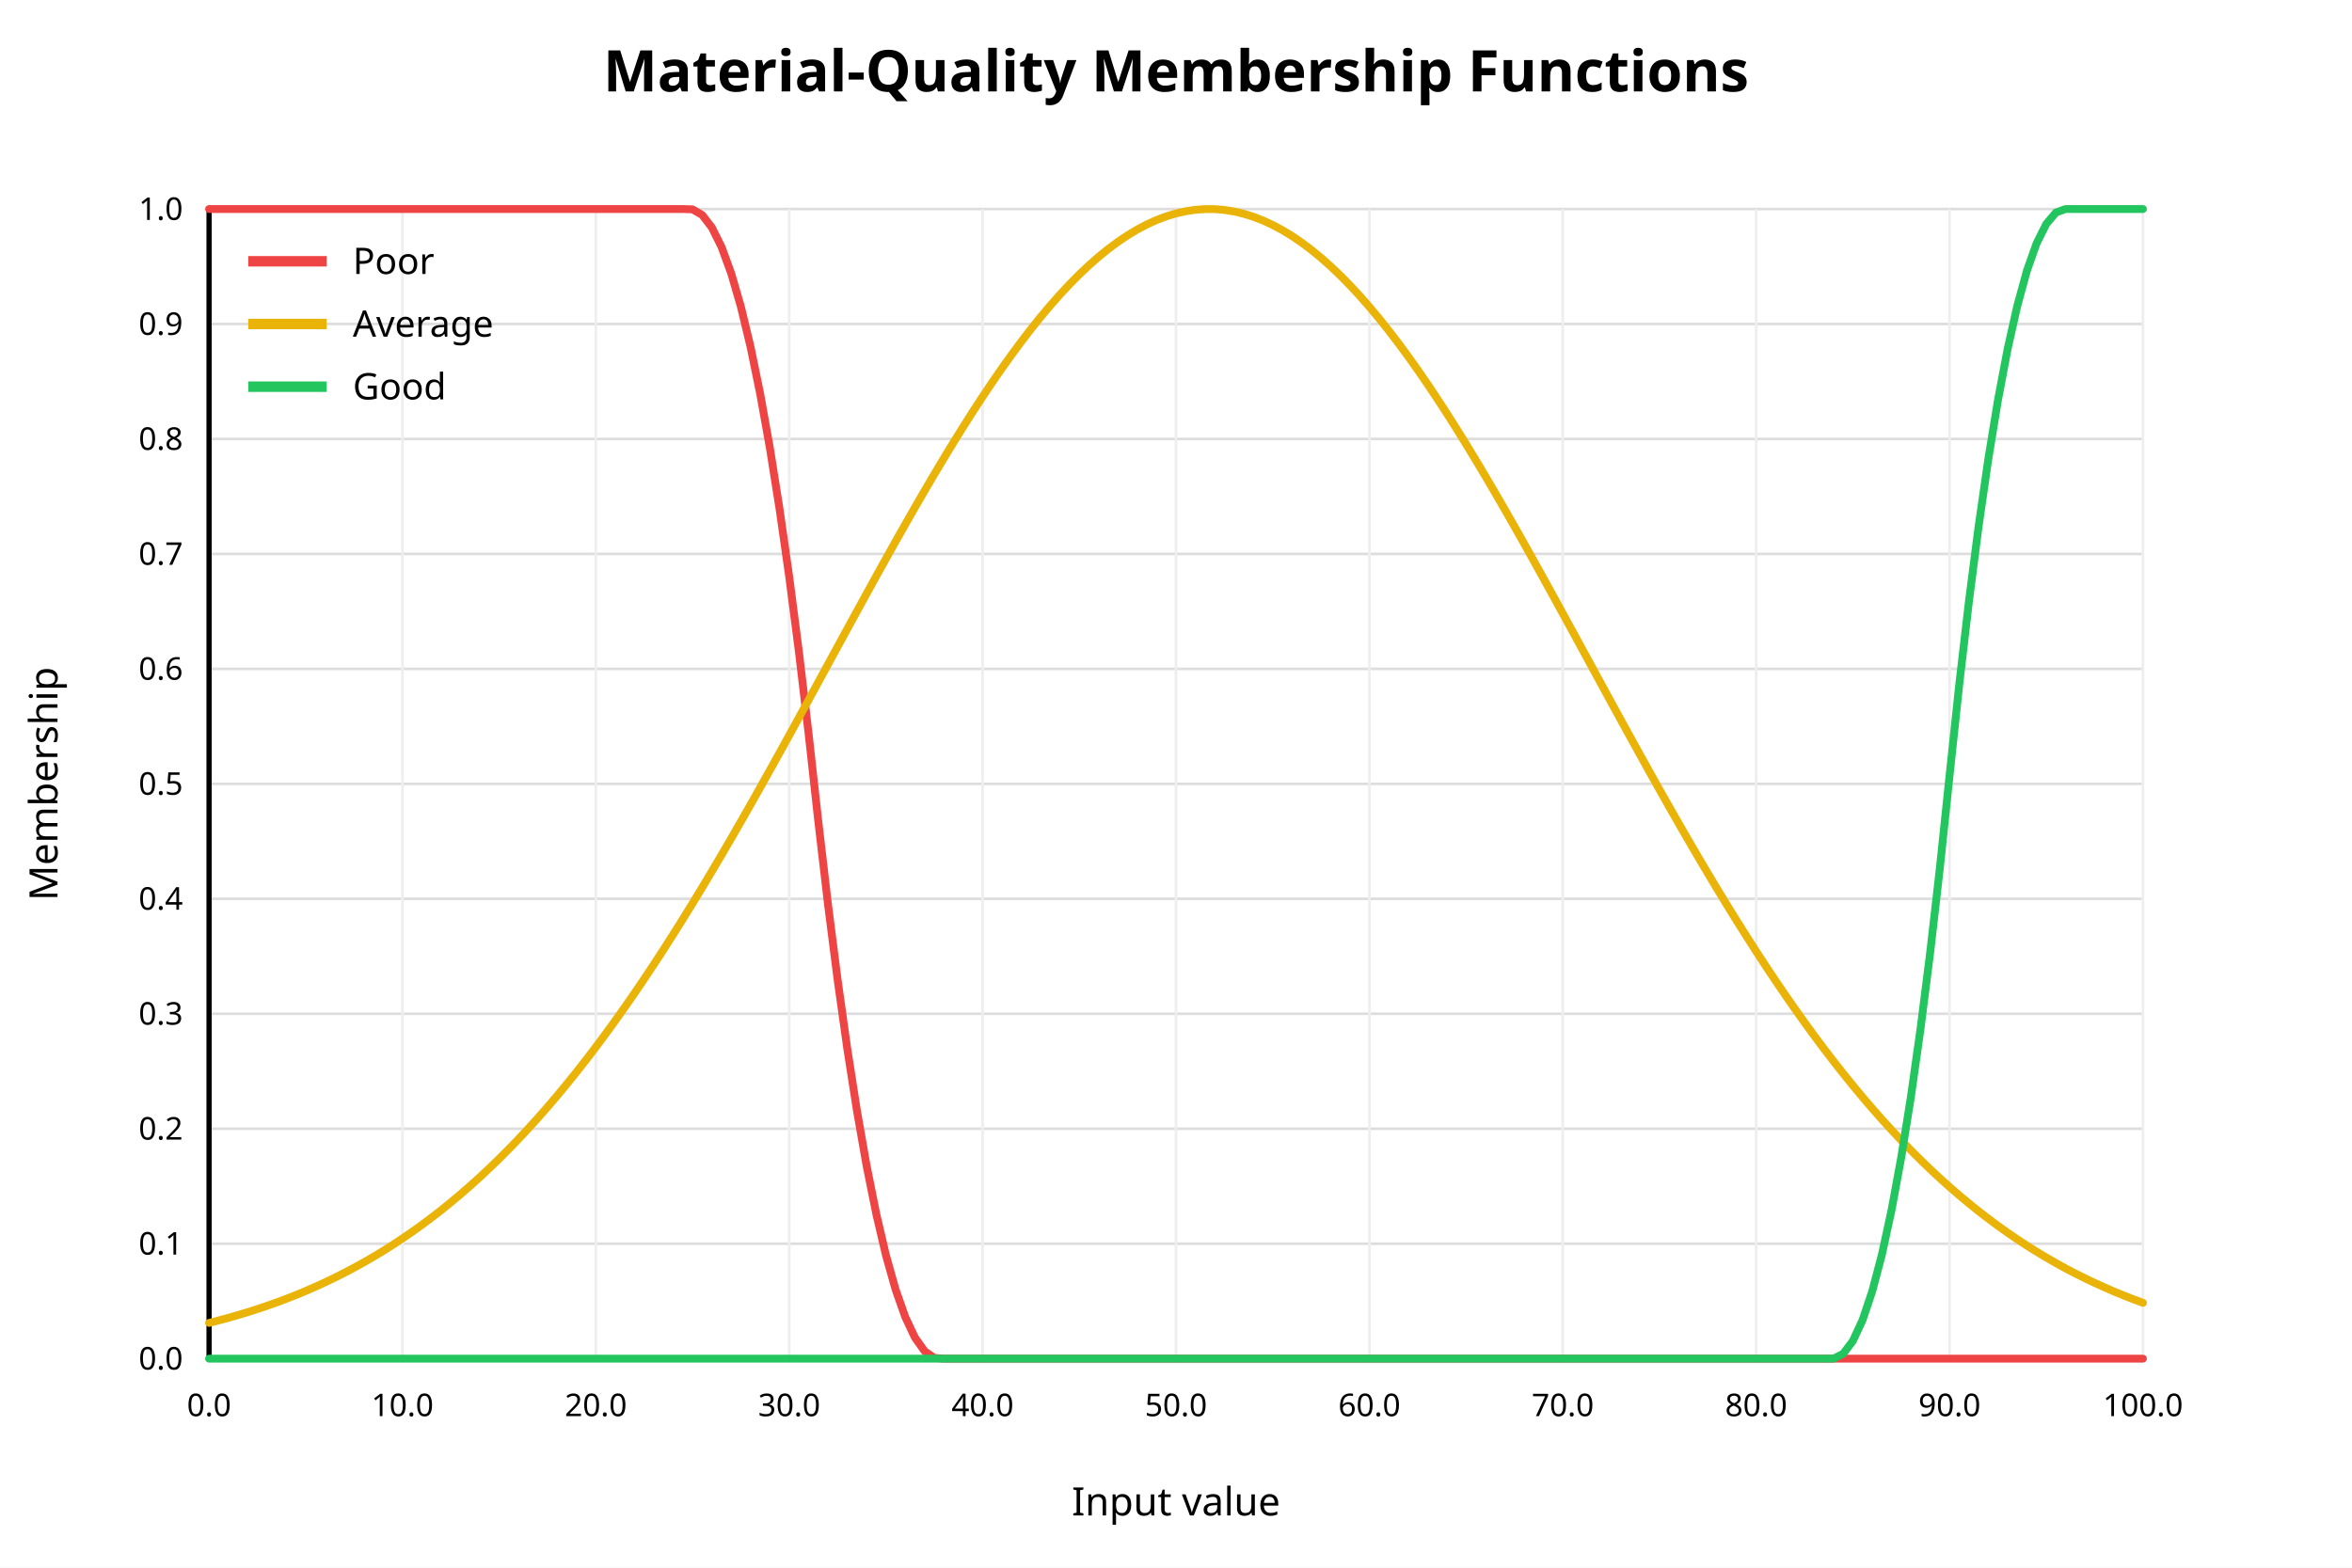
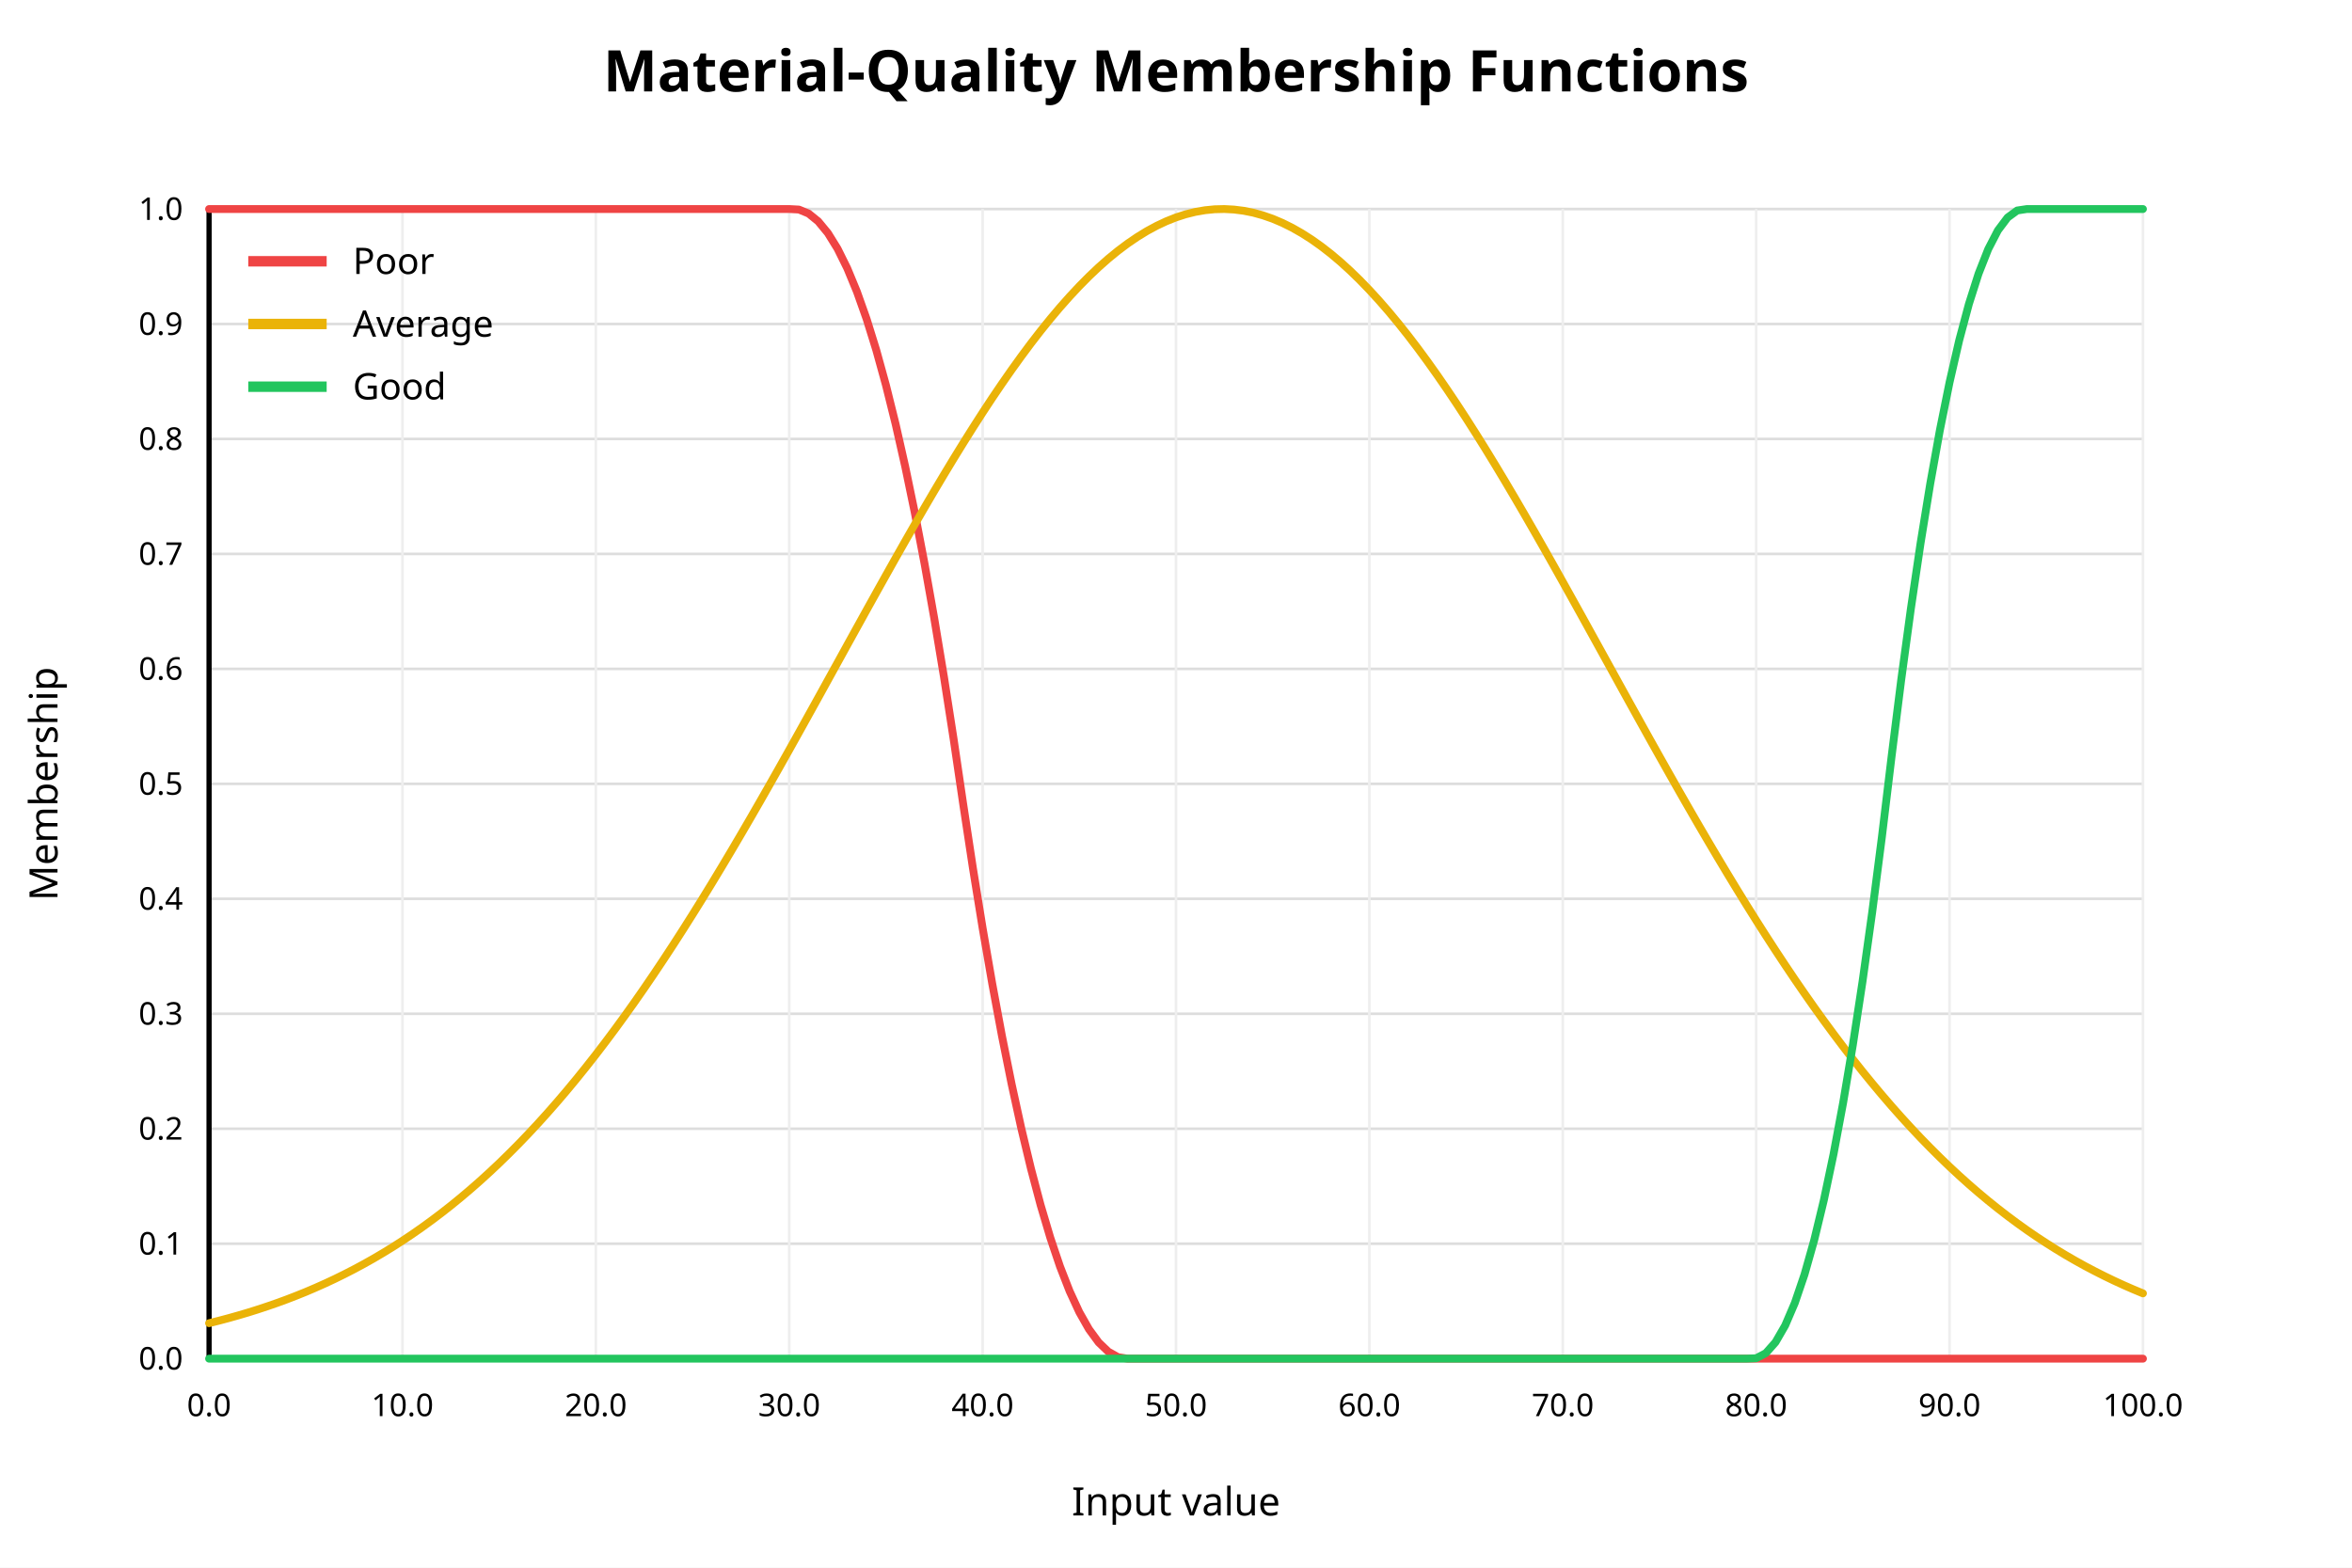
<svg xmlns="http://www.w3.org/2000/svg" width="900" height="600" viewBox="0 0 900 600">
  <rect x="0" y="0" width="900" height="600" fill="white" />
  <text x="450" y="35" text-anchor="middle" font-family="sans-serif" font-size="22" font-weight="bold" fill="black">Material-Quality Membership Functions</text>
  <line x1="80" y1="520.00" x2="820" y2="520.00" stroke="#dddddd" stroke-width="1" />
  <text x="70" y="520.00" text-anchor="end" dominant-baseline="middle" font-family="sans-serif" font-size="12" fill="black">0.0</text>
  <line x1="80" y1="476.00" x2="820" y2="476.00" stroke="#dddddd" stroke-width="1" />
  <text x="70" y="476.00" text-anchor="end" dominant-baseline="middle" font-family="sans-serif" font-size="12" fill="black">0.1</text>
  <line x1="80" y1="432.00" x2="820" y2="432.00" stroke="#dddddd" stroke-width="1" />
  <text x="70" y="432.00" text-anchor="end" dominant-baseline="middle" font-family="sans-serif" font-size="12" fill="black">0.2</text>
  <line x1="80" y1="388.00" x2="820" y2="388.00" stroke="#dddddd" stroke-width="1" />
  <text x="70" y="388.00" text-anchor="end" dominant-baseline="middle" font-family="sans-serif" font-size="12" fill="black">0.3</text>
  <line x1="80" y1="344.00" x2="820" y2="344.00" stroke="#dddddd" stroke-width="1" />
  <text x="70" y="344.00" text-anchor="end" dominant-baseline="middle" font-family="sans-serif" font-size="12" fill="black">0.4</text>
  <line x1="80" y1="300.00" x2="820" y2="300.00" stroke="#dddddd" stroke-width="1" />
  <text x="70" y="300.00" text-anchor="end" dominant-baseline="middle" font-family="sans-serif" font-size="12" fill="black">0.5</text>
  <line x1="80" y1="256.00" x2="820" y2="256.00" stroke="#dddddd" stroke-width="1" />
  <text x="70" y="256.00" text-anchor="end" dominant-baseline="middle" font-family="sans-serif" font-size="12" fill="black">0.6</text>
  <line x1="80" y1="212.00" x2="820" y2="212.00" stroke="#dddddd" stroke-width="1" />
  <text x="70" y="212.00" text-anchor="end" dominant-baseline="middle" font-family="sans-serif" font-size="12" fill="black">0.7</text>
  <line x1="80" y1="168.00" x2="820" y2="168.00" stroke="#dddddd" stroke-width="1" />
  <text x="70" y="168.00" text-anchor="end" dominant-baseline="middle" font-family="sans-serif" font-size="12" fill="black">0.8</text>
  <line x1="80" y1="124.00" x2="820" y2="124.00" stroke="#dddddd" stroke-width="1" />
  <text x="70" y="124.00" text-anchor="end" dominant-baseline="middle" font-family="sans-serif" font-size="12" fill="black">0.9</text>
  <line x1="80" y1="80.00" x2="820" y2="80.00" stroke="#dddddd" stroke-width="1" />
  <text x="70" y="80.00" text-anchor="end" dominant-baseline="middle" font-family="sans-serif" font-size="12" fill="black">1.0</text>
  <line x1="80.00" y1="80" x2="80.00" y2="520" stroke="#eeeeee" stroke-width="1" />
  <text x="80.00" y="542" text-anchor="middle" font-family="sans-serif" font-size="12" fill="black">0.0</text>
  <line x1="154.00" y1="80" x2="154.00" y2="520" stroke="#eeeeee" stroke-width="1" />
  <text x="154.00" y="542" text-anchor="middle" font-family="sans-serif" font-size="12" fill="black">10.0</text>
  <line x1="228.00" y1="80" x2="228.00" y2="520" stroke="#eeeeee" stroke-width="1" />
  <text x="228.00" y="542" text-anchor="middle" font-family="sans-serif" font-size="12" fill="black">20.0</text>
  <line x1="302.00" y1="80" x2="302.00" y2="520" stroke="#eeeeee" stroke-width="1" />
  <text x="302.00" y="542" text-anchor="middle" font-family="sans-serif" font-size="12" fill="black">30.0</text>
  <line x1="376.00" y1="80" x2="376.00" y2="520" stroke="#eeeeee" stroke-width="1" />
  <text x="376.00" y="542" text-anchor="middle" font-family="sans-serif" font-size="12" fill="black">40.0</text>
  <line x1="450.00" y1="80" x2="450.00" y2="520" stroke="#eeeeee" stroke-width="1" />
  <text x="450.00" y="542" text-anchor="middle" font-family="sans-serif" font-size="12" fill="black">50.0</text>
  <line x1="524.00" y1="80" x2="524.00" y2="520" stroke="#eeeeee" stroke-width="1" />
  <text x="524.00" y="542" text-anchor="middle" font-family="sans-serif" font-size="12" fill="black">60.0</text>
  <line x1="598.00" y1="80" x2="598.00" y2="520" stroke="#eeeeee" stroke-width="1" />
  <text x="598.00" y="542" text-anchor="middle" font-family="sans-serif" font-size="12" fill="black">70.0</text>
  <line x1="672.00" y1="80" x2="672.00" y2="520" stroke="#eeeeee" stroke-width="1" />
  <text x="672.00" y="542" text-anchor="middle" font-family="sans-serif" font-size="12" fill="black">80.0</text>
  <line x1="746.00" y1="80" x2="746.00" y2="520" stroke="#eeeeee" stroke-width="1" />
  <text x="746.00" y="542" text-anchor="middle" font-family="sans-serif" font-size="12" fill="black">90.0</text>
  <line x1="820.00" y1="80" x2="820.00" y2="520" stroke="#eeeeee" stroke-width="1" />
  <text x="820.00" y="542" text-anchor="middle" font-family="sans-serif" font-size="12" fill="black">100.0</text>
  <line x1="80" y1="520" x2="820" y2="520" stroke="black" stroke-width="2" />
  <line x1="80" y1="80" x2="80" y2="520" stroke="black" stroke-width="2" />
  <text x="450" y="580" text-anchor="middle" font-family="sans-serif" font-size="15" fill="black">Input value</text>
  <text x="22" y="300" text-anchor="middle" font-family="sans-serif" font-size="15" fill="black" transform="rotate(-90 22 300)">Membership</text>
-   <polyline fill="none" stroke="#ef4444" stroke-width="3" stroke-linejoin="round" stroke-linecap="round" points="80.00,80.00 83.70,80.00 87.40,80.00 91.10,80.00 94.80,80.00 98.50,80.00 102.20,80.00 105.90,80.00 109.60,80.00 113.30,80.00 117.00,80.00 120.70,80.00 124.40,80.00 128.10,80.00 131.80,80.00 135.50,80.00 139.20,80.00 142.90,80.00 146.60,80.00 150.30,80.00 154.00,80.00 157.70,80.00 161.40,80.00 165.10,80.00 168.80,80.00 172.50,80.00 176.20,80.00 179.90,80.00 183.60,80.00 187.30,80.00 191.00,80.00 194.70,80.00 198.40,80.00 202.10,80.00 205.80,80.00 209.50,80.00 213.20,80.00 216.90,80.00 220.60,80.00 224.30,80.00 228.00,80.00 231.70,80.00 235.40,80.00 239.10,80.00 242.80,80.00 246.50,80.00 250.20,80.00 253.90,80.00 257.60,80.00 261.30,80.00 265.00,80.13 268.70,82.28 272.40,87.09 276.10,94.53 279.80,104.63 283.50,117.37 287.20,132.76 290.90,150.80 294.60,171.48 298.30,194.81 302.00,220.79 305.70,249.42 309.40,280.69 313.10,314.14 316.80,345.83 320.50,374.87 324.20,401.26 327.90,425.01 331.60,446.11 335.30,464.57 339.00,480.38 342.70,493.54 346.40,504.05 350.10,511.91 353.80,517.13 357.50,519.71 361.20,520.00 364.90,520.00 368.60,520.00 372.30,520.00 376.00,520.00 379.70,520.00 383.40,520.00 387.10,520.00 390.80,520.00 394.50,520.00 398.20,520.00 401.90,520.00 405.60,520.00 409.30,520.00 413.00,520.00 416.70,520.00 420.40,520.00 424.10,520.00 427.80,520.00 431.50,520.00 435.20,520.00 438.90,520.00 442.60,520.00 446.30,520.00 450.00,520.00 453.70,520.00 457.40,520.00 461.10,520.00 464.80,520.00 468.50,520.00 472.20,520.00 475.90,520.00 479.60,520.00 483.30,520.00 487.00,520.00 490.70,520.00 494.40,520.00 498.10,520.00 501.80,520.00 505.50,520.00 509.20,520.00 512.90,520.00 516.60,520.00 520.30,520.00 524.00,520.00 527.70,520.00 531.40,520.00 535.10,520.00 538.80,520.00 542.50,520.00 546.20,520.00 549.90,520.00 553.60,520.00 557.30,520.00 561.00,520.00 564.70,520.00 568.40,520.00 572.10,520.00 575.80,520.00 579.50,520.00 583.20,520.00 586.90,520.00 590.60,520.00 594.30,520.00 598.00,520.00 601.70,520.00 605.40,520.00 609.10,520.00 612.80,520.00 616.50,520.00 620.20,520.00 623.90,520.00 627.60,520.00 631.30,520.00 635.00,520.00 638.70,520.00 642.40,520.00 646.10,520.00 649.80,520.00 653.50,520.00 657.20,520.00 660.90,520.00 664.60,520.00 668.30,520.00 672.00,520.00 675.70,520.00 679.40,520.00 683.10,520.00 686.80,520.00 690.50,520.00 694.20,520.00 697.90,520.00 701.60,520.00 705.30,520.00 709.00,520.00 712.70,520.00 716.40,520.00 720.10,520.00 723.80,520.00 727.50,520.00 731.20,520.00 734.90,520.00 738.60,520.00 742.30,520.00 746.00,520.00 749.70,520.00 753.40,520.00 757.10,520.00 760.80,520.00 764.50,520.00 768.20,520.00 771.90,520.00 775.60,520.00 779.30,520.00 783.00,520.00 786.70,520.00 790.40,520.00 794.10,520.00 797.80,520.00 801.50,520.00 805.20,520.00 808.90,520.00 812.60,520.00 816.30,520.00 820.00,520.00" />
+   <polyline fill="none" stroke="#ef4444" stroke-width="3" stroke-linejoin="round" stroke-linecap="round" points="80.00,80.00 83.70,80.00 87.40,80.00 91.10,80.00 94.80,80.00 98.50,80.00 102.20,80.00 105.90,80.00 109.60,80.00 113.30,80.00 117.00,80.00 120.70,80.00 124.40,80.00 128.10,80.00 131.80,80.00 135.50,80.00 139.20,80.00 142.90,80.00 146.60,80.00 150.30,80.00 154.00,80.00 157.70,80.00 161.40,80.00 165.10,80.00 168.80,80.00 172.50,80.00 176.20,80.00 179.90,80.00 183.60,80.00 187.30,80.00 191.00,80.00 194.70,80.00 198.40,80.00 202.10,80.00 205.80,80.00 209.50,80.00 213.20,80.00 216.90,80.00 220.60,80.00 224.30,80.00 228.00,80.00 231.70,80.00 235.40,80.00 239.10,80.00 242.80,80.00 246.50,80.00 250.20,80.00 253.90,80.00 257.60,80.00 261.30,80.00 265.00,80.00 268.70,80.00 272.40,80.00 276.10,80.00 279.80,80.00 283.50,80.00 287.20,80.00 290.90,80.00 294.60,80.00 298.30,80.00 302.00,80.00 305.70,80.20 309.40,81.72 313.10,84.73 316.80,89.22 320.50,95.20 324.20,102.67 327.90,111.62 331.60,122.05 335.30,133.97 339.00,147.38 342.70,162.27 346.40,178.65 350.10,196.51 353.80,215.86 357.50,236.70 361.20,259.02 364.90,282.82 368.60,307.97 372.30,332.33 376.00,355.20 379.70,376.58 383.40,396.48 387.10,414.90 390.80,431.83 394.50,447.27 398.20,461.23 401.90,473.70 405.60,484.69 409.30,494.19 413.00,502.20 416.70,508.73 420.40,513.78 424.10,517.33 427.80,519.41 431.50,520.00 435.20,520.00 438.90,520.00 442.60,520.00 446.30,520.00 450.00,520.00 453.70,520.00 457.40,520.00 461.10,520.00 464.80,520.00 468.50,520.00 472.20,520.00 475.90,520.00 479.60,520.00 483.30,520.00 487.00,520.00 490.70,520.00 494.40,520.00 498.10,520.00 501.80,520.00 505.50,520.00 509.20,520.00 512.90,520.00 516.60,520.00 520.30,520.00 524.00,520.00 527.70,520.00 531.40,520.00 535.10,520.00 538.80,520.00 542.50,520.00 546.20,520.00 549.90,520.00 553.60,520.00 557.30,520.00 561.00,520.00 564.70,520.00 568.40,520.00 572.10,520.00 575.80,520.00 579.50,520.00 583.20,520.00 586.90,520.00 590.60,520.00 594.30,520.00 598.00,520.00 601.70,520.00 605.40,520.00 609.10,520.00 612.80,520.00 616.50,520.00 620.20,520.00 623.90,520.00 627.60,520.00 631.30,520.00 635.00,520.00 638.70,520.00 642.40,520.00 646.10,520.00 649.80,520.00 653.50,520.00 657.20,520.00 660.90,520.00 664.60,520.00 668.30,520.00 672.00,520.00 675.70,520.00 679.40,520.00 683.10,520.00 686.80,520.00 690.50,520.00 694.20,520.00 697.90,520.00 701.60,520.00 705.30,520.00 709.00,520.00 712.70,520.00 716.40,520.00 720.10,520.00 723.80,520.00 727.50,520.00 731.20,520.00 734.90,520.00 738.60,520.00 742.30,520.00 746.00,520.00 749.70,520.00 753.40,520.00 757.10,520.00 760.80,520.00 764.50,520.00 768.20,520.00 771.90,520.00 775.60,520.00 779.30,520.00 783.00,520.00 786.70,520.00 790.40,520.00 794.10,520.00 797.80,520.00 801.50,520.00 805.20,520.00 808.90,520.00 812.60,520.00 816.30,520.00 820.00,520.00" />
  <line x1="95" y1="100" x2="125" y2="100" stroke="#ef4444" stroke-width="4" />
  <text x="135" y="100" dominant-baseline="middle" font-family="sans-serif" font-size="14" fill="black">Poor</text>
-   <polyline fill="none" stroke="#eab308" stroke-width="3" stroke-linejoin="round" stroke-linecap="round" points="80.00,506.32 83.70,505.37 87.40,504.37 91.10,503.31 94.80,502.20 98.50,501.01 102.20,499.77 105.90,498.46 109.60,497.07 113.30,495.62 117.00,494.08 120.70,492.47 124.40,490.78 128.10,489.01 131.80,487.14 135.50,485.19 139.20,483.15 142.90,481.01 146.60,478.78 150.30,476.44 154.00,474.00 157.70,471.46 161.40,468.81 165.10,466.05 168.80,463.18 172.50,460.19 176.20,457.09 179.90,453.87 183.60,450.53 187.30,447.07 191.00,443.49 194.70,439.78 198.40,435.95 202.10,431.99 205.80,427.91 209.50,423.70 213.20,419.36 216.90,414.89 220.60,410.30 224.30,405.58 228.00,400.73 231.70,395.76 235.40,390.67 239.10,385.45 242.80,380.12 246.50,374.66 250.20,369.10 253.90,363.42 257.60,357.63 261.30,351.74 265.00,345.75 268.70,339.66 272.40,333.48 276.10,327.22 279.80,320.87 283.50,314.44 287.20,307.95 290.90,301.39 294.60,294.78 298.30,288.12 302.00,281.42 305.70,274.68 309.40,267.91 313.10,261.13 316.80,254.33 320.50,247.53 324.20,240.74 327.90,233.97 331.60,227.23 335.30,220.51 339.00,213.85 342.70,207.23 346.40,200.69 350.10,194.21 353.80,187.82 357.50,181.53 361.20,175.34 364.90,169.26 368.60,163.31 372.30,157.49 376.00,151.82 379.70,146.30 383.40,140.94 387.10,135.76 390.80,130.76 394.50,125.94 398.20,121.33 401.90,116.93 405.60,112.74 409.30,108.77 413.00,105.04 416.70,101.54 420.40,98.28 424.10,95.28 427.80,92.53 431.50,90.05 435.20,87.83 438.90,85.88 442.60,84.20 446.30,82.80 450.00,81.68 453.70,80.85 457.40,80.30 461.10,80.03 464.80,80.04 468.50,80.35 472.20,80.94 475.90,81.81 479.60,82.96 483.30,84.39 487.00,86.10 490.70,88.08 494.40,90.34 498.10,92.85 501.80,95.63 505.50,98.67 509.20,101.95 512.90,105.48 516.60,109.24 520.30,113.24 524.00,117.45 527.70,121.88 531.40,126.52 535.10,131.36 538.80,136.38 542.50,141.59 546.20,146.96 549.90,152.50 553.60,158.19 557.30,164.03 561.00,170.00 564.70,176.09 568.40,182.29 572.10,188.60 575.80,195.00 579.50,201.48 583.20,208.04 586.90,214.66 590.60,221.33 594.30,228.05 598.00,234.80 601.70,241.57 605.40,248.36 609.10,255.16 612.80,261.95 616.50,268.74 620.20,275.50 623.90,282.23 627.60,288.93 631.30,295.59 635.00,302.20 638.70,308.75 642.40,315.23 646.10,321.65 649.80,327.98 653.50,334.24 657.20,340.41 660.90,346.49 664.60,352.47 668.30,358.34 672.00,364.12 675.70,369.78 679.40,375.33 683.10,380.77 686.80,386.09 690.50,391.29 694.20,396.37 697.90,401.33 701.60,406.16 705.30,410.86 709.00,415.44 712.70,419.89 716.40,424.22 720.10,428.41 723.80,432.48 727.50,436.43 731.20,440.24 734.90,443.93 738.60,447.50 742.30,450.95 746.00,454.27 749.70,457.48 753.40,460.56 757.10,463.54 760.80,466.39 764.50,469.14 768.20,471.78 771.90,474.31 775.60,476.73 779.30,479.05 783.00,481.28 786.70,483.40 790.40,485.44 794.10,487.38 797.80,489.23 801.50,490.99 805.20,492.67 808.90,494.28 812.60,495.80 816.30,497.25 820.00,498.62" />
+   <polyline fill="none" stroke="#eab308" stroke-width="3" stroke-linejoin="round" stroke-linecap="round" points="80.00,506.42 83.70,505.49 87.40,504.51 91.10,503.47 94.80,502.38 98.50,501.22 102.20,500.00 105.90,498.72 109.60,497.37 113.30,495.94 117.00,494.45 120.70,492.87 124.40,491.22 128.10,489.49 131.80,487.67 135.50,485.77 139.20,483.78 142.90,481.70 146.60,479.52 150.30,477.25 154.00,474.87 157.70,472.40 161.40,469.82 165.10,467.13 168.80,464.34 172.50,461.44 176.20,458.42 179.90,455.29 183.60,452.05 187.30,448.68 191.00,445.20 194.70,441.59 198.40,437.87 202.10,434.02 205.80,430.05 209.50,425.95 213.20,421.73 216.90,417.39 220.60,412.92 224.30,408.33 228.00,403.62 231.70,398.78 235.40,393.82 239.10,388.74 242.80,383.55 246.50,378.24 250.20,372.81 253.90,367.27 257.60,361.63 261.30,355.88 265.00,350.03 268.70,344.09 272.40,338.05 276.10,331.92 279.80,325.71 283.50,319.42 287.20,313.06 290.90,306.63 294.60,300.14 298.30,293.60 302.00,287.01 305.70,280.38 309.40,273.71 313.10,267.03 316.80,260.32 320.50,253.61 324.20,246.89 327.90,240.19 331.60,233.50 335.30,226.84 339.00,220.21 342.70,213.62 346.40,207.09 350.10,200.62 353.80,194.23 357.50,187.91 361.20,181.69 364.90,175.57 368.60,169.57 372.30,163.68 376.00,157.92 379.70,152.30 383.40,146.84 387.10,141.53 390.80,136.39 394.50,131.42 398.20,126.64 401.90,122.05 405.60,117.66 409.30,113.49 413.00,109.53 416.70,105.79 420.40,102.28 424.10,99.01 427.80,95.99 431.50,93.21 435.20,90.69 438.90,88.42 442.60,86.42 446.30,84.68 450.00,83.21 453.70,82.02 457.40,81.10 461.10,80.46 464.80,80.09 468.50,80.00 472.20,80.20 475.90,80.67 479.60,81.41 483.30,82.44 487.00,83.73 490.70,85.30 494.40,87.14 498.10,89.24 501.80,91.60 505.50,94.22 509.20,97.09 512.90,100.21 516.60,103.57 520.30,107.16 524.00,110.99 527.70,115.03 531.40,119.28 535.10,123.75 538.80,128.41 542.50,133.26 546.20,138.29 549.90,143.50 553.60,148.87 557.30,154.39 561.00,160.06 564.70,165.87 568.40,171.80 572.10,177.85 575.80,184.01 579.50,190.27 583.20,196.61 586.90,203.04 590.60,209.53 594.30,216.08 598.00,222.69 601.70,229.33 605.40,236.00 609.10,242.70 612.80,249.41 616.50,256.12 620.20,262.84 623.90,269.54 627.60,276.21 631.30,282.87 635.00,289.48 638.70,296.05 642.40,302.58 646.10,309.04 649.80,315.45 653.50,321.78 657.20,328.04 660.90,334.22 664.60,340.32 668.30,346.33 672.00,352.24 675.70,358.05 679.40,363.76 683.10,369.36 686.80,374.86 690.50,380.24 694.20,385.51 697.90,390.66 701.60,395.69 705.30,400.61 709.00,405.40 712.70,410.07 716.40,414.61 720.10,419.03 723.80,423.33 727.50,427.50 731.20,431.55 734.90,435.48 738.60,439.28 742.30,442.96 746.00,446.52 749.70,449.96 753.40,453.28 757.10,456.48 760.80,459.57 764.50,462.54 768.20,465.40 771.90,468.15 775.60,470.80 779.30,473.34 783.00,475.77 786.70,478.11 790.40,480.35 794.10,482.49 797.80,484.54 801.50,486.49 805.20,488.36 808.90,490.15 812.60,491.85 816.30,493.47 820.00,495.01" />
  <line x1="95" y1="124" x2="125" y2="124" stroke="#eab308" stroke-width="4" />
  <text x="135" y="124" dominant-baseline="middle" font-family="sans-serif" font-size="14" fill="black">Average</text>
-   <polyline fill="none" stroke="#22c55e" stroke-width="3" stroke-linejoin="round" stroke-linecap="round" points="80.00,520.00 83.70,520.00 87.40,520.00 91.10,520.00 94.80,520.00 98.50,520.00 102.20,520.00 105.90,520.00 109.60,520.00 113.30,520.00 117.00,520.00 120.70,520.00 124.40,520.00 128.10,520.00 131.80,520.00 135.50,520.00 139.20,520.00 142.90,520.00 146.60,520.00 150.30,520.00 154.00,520.00 157.70,520.00 161.40,520.00 165.10,520.00 168.80,520.00 172.50,520.00 176.20,520.00 179.90,520.00 183.60,520.00 187.30,520.00 191.00,520.00 194.70,520.00 198.40,520.00 202.10,520.00 205.80,520.00 209.50,520.00 213.20,520.00 216.90,520.00 220.60,520.00 224.30,520.00 228.00,520.00 231.70,520.00 235.40,520.00 239.10,520.00 242.80,520.00 246.50,520.00 250.20,520.00 253.90,520.00 257.60,520.00 261.30,520.00 265.00,520.00 268.70,520.00 272.40,520.00 276.10,520.00 279.80,520.00 283.50,520.00 287.20,520.00 290.90,520.00 294.60,520.00 298.30,520.00 302.00,520.00 305.70,520.00 309.40,520.00 313.10,520.00 316.80,520.00 320.50,520.00 324.20,520.00 327.90,520.00 331.60,520.00 335.30,520.00 339.00,520.00 342.70,520.00 346.40,520.00 350.10,520.00 353.80,520.00 357.50,520.00 361.20,520.00 364.90,520.00 368.60,520.00 372.30,520.00 376.00,520.00 379.70,520.00 383.40,520.00 387.10,520.00 390.80,520.00 394.50,520.00 398.20,520.00 401.90,520.00 405.60,520.00 409.30,520.00 413.00,520.00 416.70,520.00 420.40,520.00 424.10,520.00 427.80,520.00 431.50,520.00 435.20,520.00 438.90,520.00 442.60,520.00 446.30,520.00 450.00,520.00 453.70,520.00 457.40,520.00 461.10,520.00 464.80,520.00 468.50,520.00 472.20,520.00 475.90,520.00 479.60,520.00 483.30,520.00 487.00,520.00 490.70,520.00 494.40,520.00 498.10,520.00 501.80,520.00 505.50,520.00 509.20,520.00 512.90,520.00 516.60,520.00 520.30,520.00 524.00,520.00 527.70,520.00 531.40,520.00 535.10,520.00 538.80,520.00 542.50,520.00 546.20,520.00 549.90,520.00 553.60,520.00 557.30,520.00 561.00,520.00 564.70,520.00 568.40,520.00 572.10,520.00 575.80,520.00 579.50,520.00 583.20,520.00 586.90,520.00 590.60,520.00 594.30,520.00 598.00,520.00 601.70,520.00 605.40,520.00 609.10,520.00 612.80,520.00 616.50,520.00 620.20,520.00 623.90,520.00 627.60,520.00 631.30,520.00 635.00,520.00 638.70,520.00 642.40,520.00 646.10,520.00 649.80,520.00 653.50,520.00 657.20,520.00 660.90,520.00 664.60,520.00 668.30,520.00 672.00,520.00 675.70,520.00 679.40,520.00 683.10,520.00 686.80,520.00 690.50,520.00 694.20,520.00 697.90,520.00 701.60,519.98 705.30,518.12 709.00,513.21 712.70,505.26 716.40,494.27 720.10,480.24 723.80,463.17 727.50,443.05 731.20,419.90 734.90,393.70 738.60,364.46 742.30,332.18 746.00,296.89 749.70,262.08 753.40,230.32 757.10,201.61 760.80,175.93 764.50,153.29 768.20,133.70 771.90,117.15 775.60,103.64 779.30,93.17 783.00,85.74 786.70,81.35 790.40,80.00 794.10,80.00 797.80,80.00 801.50,80.00 805.20,80.00 808.90,80.00 812.60,80.00 816.30,80.00 820.00,80.00" />
+   <polyline fill="none" stroke="#22c55e" stroke-width="3" stroke-linejoin="round" stroke-linecap="round" points="80.00,520.00 83.70,520.00 87.40,520.00 91.10,520.00 94.80,520.00 98.50,520.00 102.20,520.00 105.90,520.00 109.60,520.00 113.30,520.00 117.00,520.00 120.70,520.00 124.40,520.00 128.10,520.00 131.80,520.00 135.50,520.00 139.20,520.00 142.90,520.00 146.60,520.00 150.30,520.00 154.00,520.00 157.70,520.00 161.40,520.00 165.10,520.00 168.80,520.00 172.50,520.00 176.20,520.00 179.90,520.00 183.60,520.00 187.30,520.00 191.00,520.00 194.70,520.00 198.40,520.00 202.10,520.00 205.80,520.00 209.50,520.00 213.20,520.00 216.90,520.00 220.60,520.00 224.30,520.00 228.00,520.00 231.70,520.00 235.40,520.00 239.10,520.00 242.80,520.00 246.50,520.00 250.20,520.00 253.90,520.00 257.60,520.00 261.30,520.00 265.00,520.00 268.70,520.00 272.40,520.00 276.10,520.00 279.80,520.00 283.50,520.00 287.20,520.00 290.90,520.00 294.60,520.00 298.30,520.00 302.00,520.00 305.70,520.00 309.40,520.00 313.10,520.00 316.80,520.00 320.50,520.00 324.20,520.00 327.90,520.00 331.60,520.00 335.30,520.00 339.00,520.00 342.70,520.00 346.40,520.00 350.10,520.00 353.80,520.00 357.50,520.00 361.20,520.00 364.90,520.00 368.60,520.00 372.30,520.00 376.00,520.00 379.70,520.00 383.40,520.00 387.10,520.00 390.80,520.00 394.50,520.00 398.20,520.00 401.90,520.00 405.60,520.00 409.30,520.00 413.00,520.00 416.70,520.00 420.40,520.00 424.10,520.00 427.80,520.00 431.50,520.00 435.20,520.00 438.90,520.00 442.60,520.00 446.30,520.00 450.00,520.00 453.70,520.00 457.40,520.00 461.10,520.00 464.80,520.00 468.50,520.00 472.20,520.00 475.90,520.00 479.60,520.00 483.30,520.00 487.00,520.00 490.70,520.00 494.40,520.00 498.10,520.00 501.80,520.00 505.50,520.00 509.20,520.00 512.90,520.00 516.60,520.00 520.30,520.00 524.00,520.00 527.70,520.00 531.40,520.00 535.10,520.00 538.80,520.00 542.50,520.00 546.20,520.00 549.90,520.00 553.60,520.00 557.30,520.00 561.00,520.00 564.70,520.00 568.40,520.00 572.10,520.00 575.80,520.00 579.50,520.00 583.20,520.00 586.90,520.00 590.60,520.00 594.30,520.00 598.00,520.00 601.70,520.00 605.40,520.00 609.10,520.00 612.80,520.00 616.50,520.00 620.20,520.00 623.90,520.00 627.60,520.00 631.30,520.00 635.00,520.00 638.70,520.00 642.40,520.00 646.10,520.00 649.80,520.00 653.50,520.00 657.20,520.00 660.90,520.00 664.60,520.00 668.30,520.00 672.00,519.84 675.70,517.89 679.40,513.71 683.10,507.30 686.80,498.66 690.50,487.78 694.20,474.67 697.90,459.33 701.60,441.76 705.30,421.96 709.00,399.92 712.70,375.66 716.40,349.16 720.10,320.43 723.80,289.71 727.50,260.24 731.20,232.99 734.90,207.97 738.60,185.19 742.30,164.64 746.00,146.32 749.70,130.23 753.40,116.37 757.10,104.75 760.80,95.35 764.50,88.19 768.20,83.26 771.90,80.56 775.60,80.00 779.30,80.00 783.00,80.00 786.70,80.00 790.40,80.00 794.10,80.00 797.80,80.00 801.50,80.00 805.20,80.00 808.90,80.00 812.60,80.00 816.30,80.00 820.00,80.00" />
  <line x1="95" y1="148" x2="125" y2="148" stroke="#22c55e" stroke-width="4" />
  <text x="135" y="148" dominant-baseline="middle" font-family="sans-serif" font-size="14" fill="black">Good</text>
</svg>
